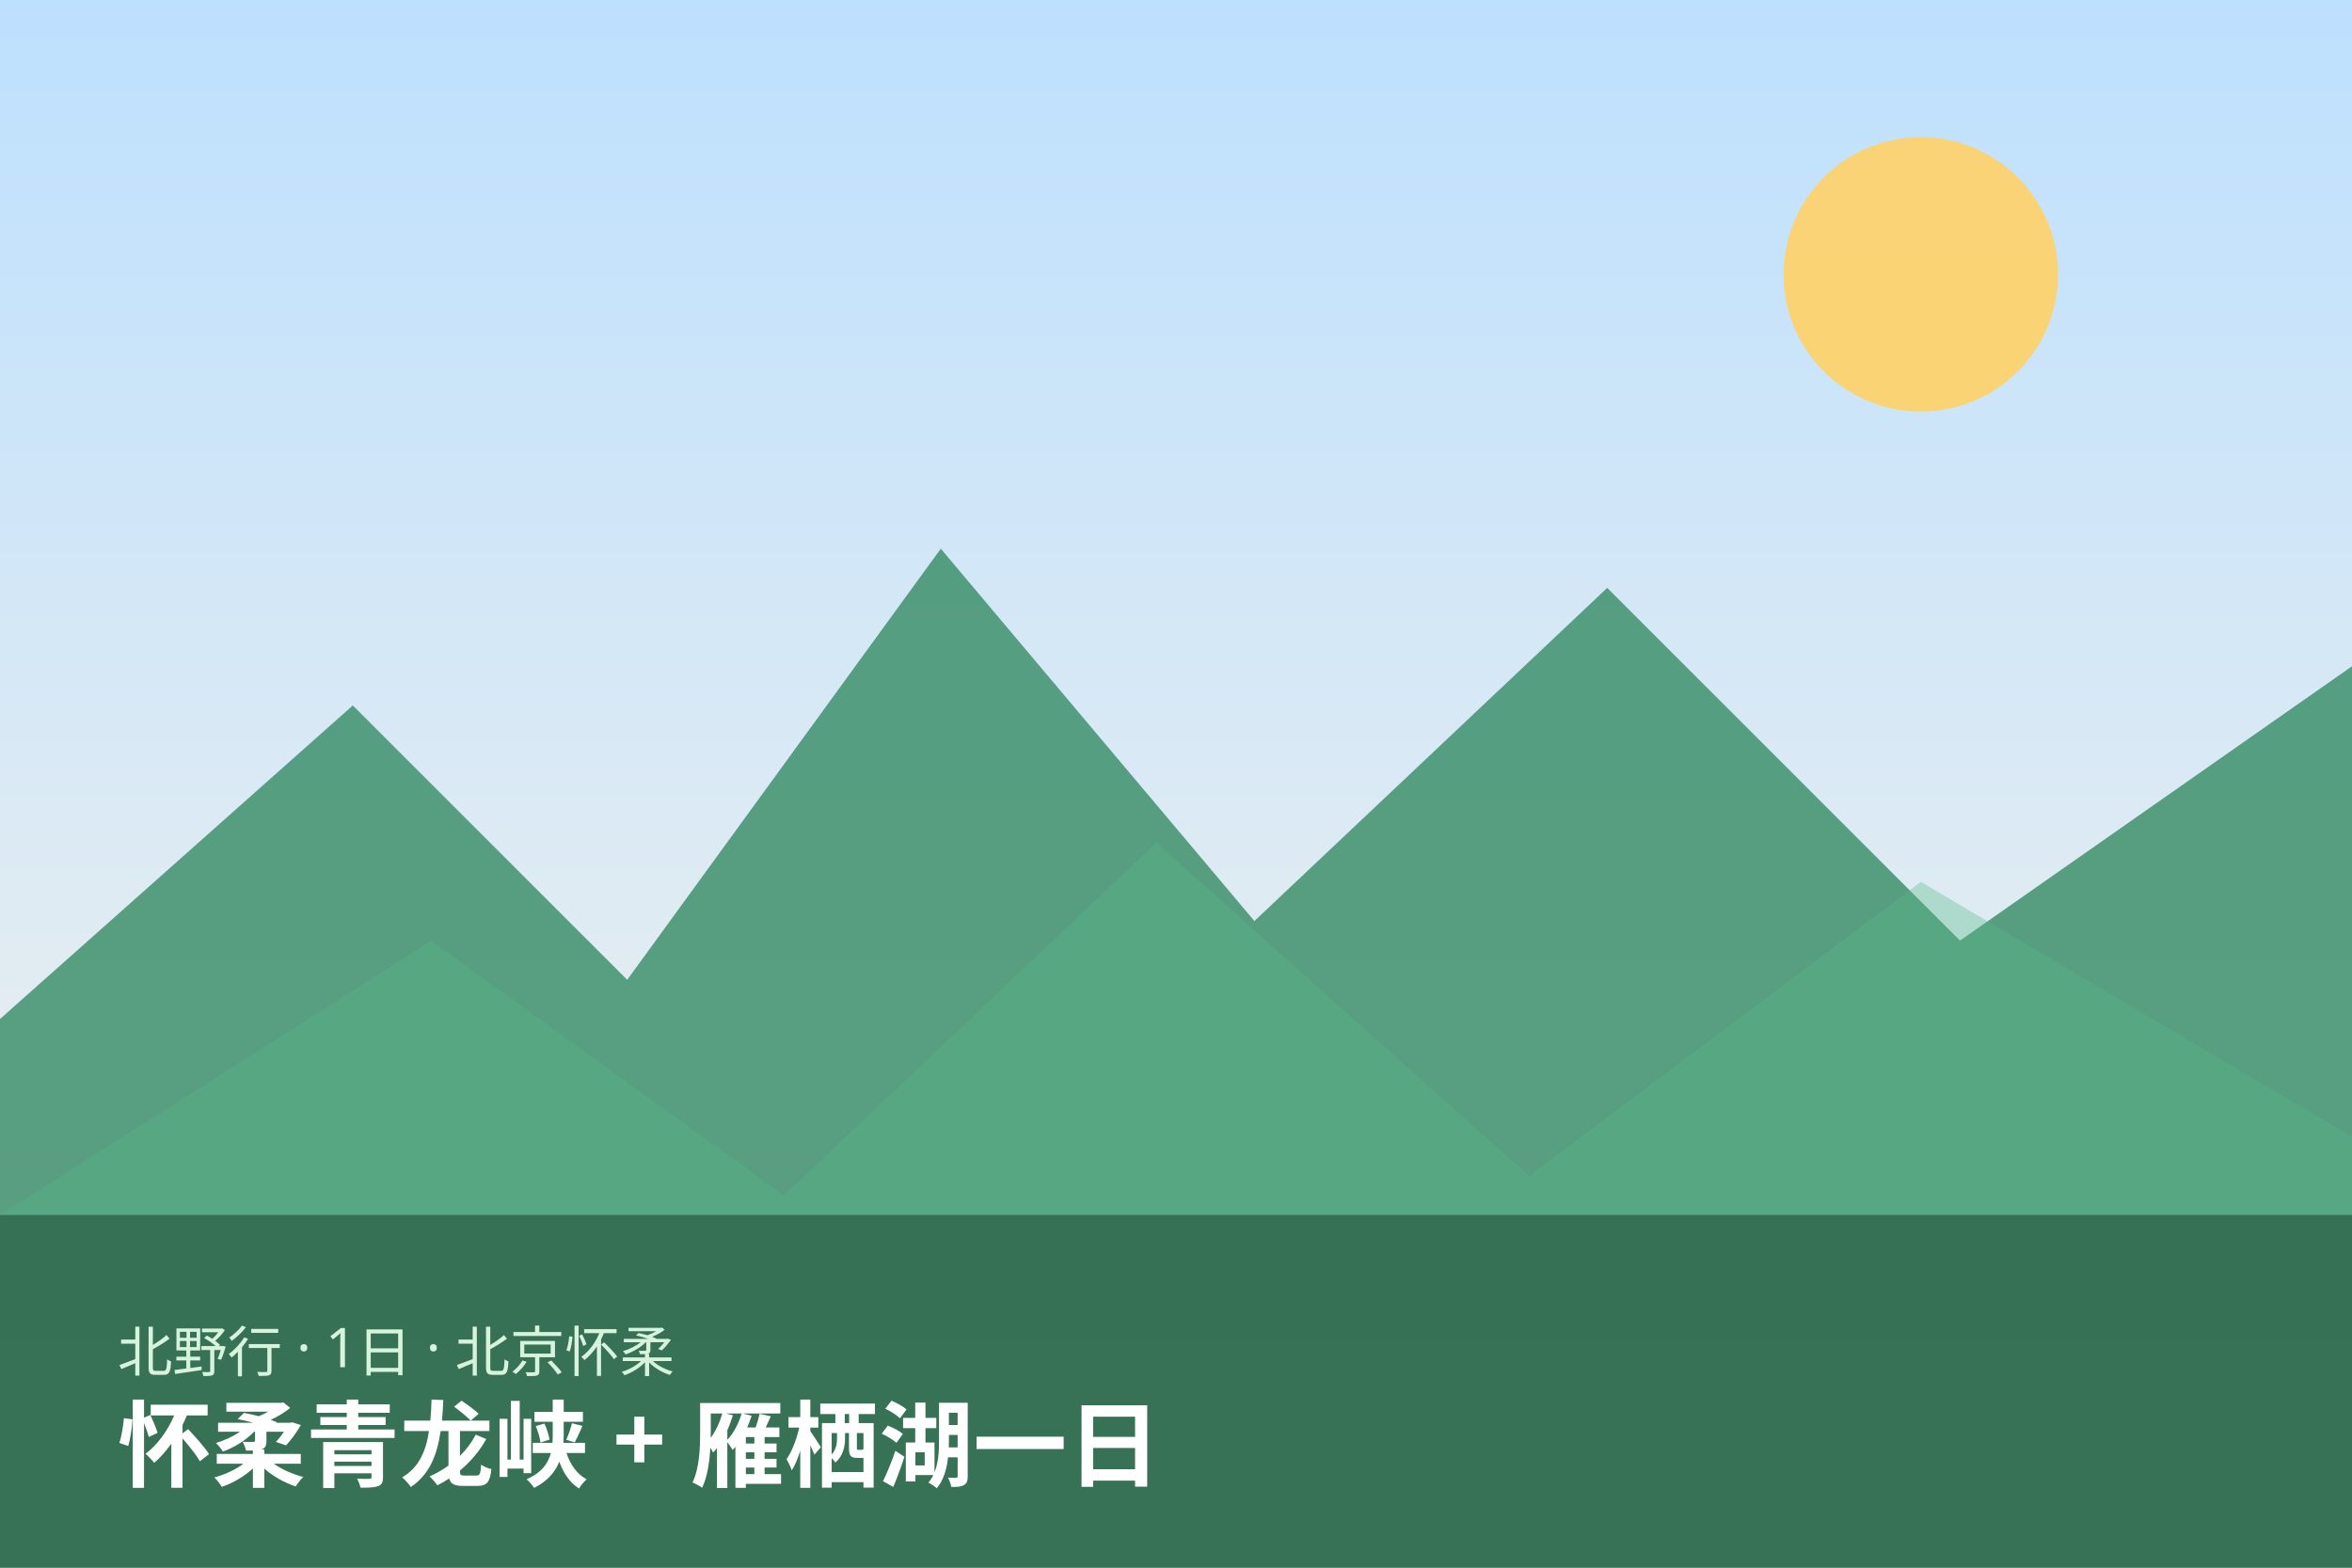
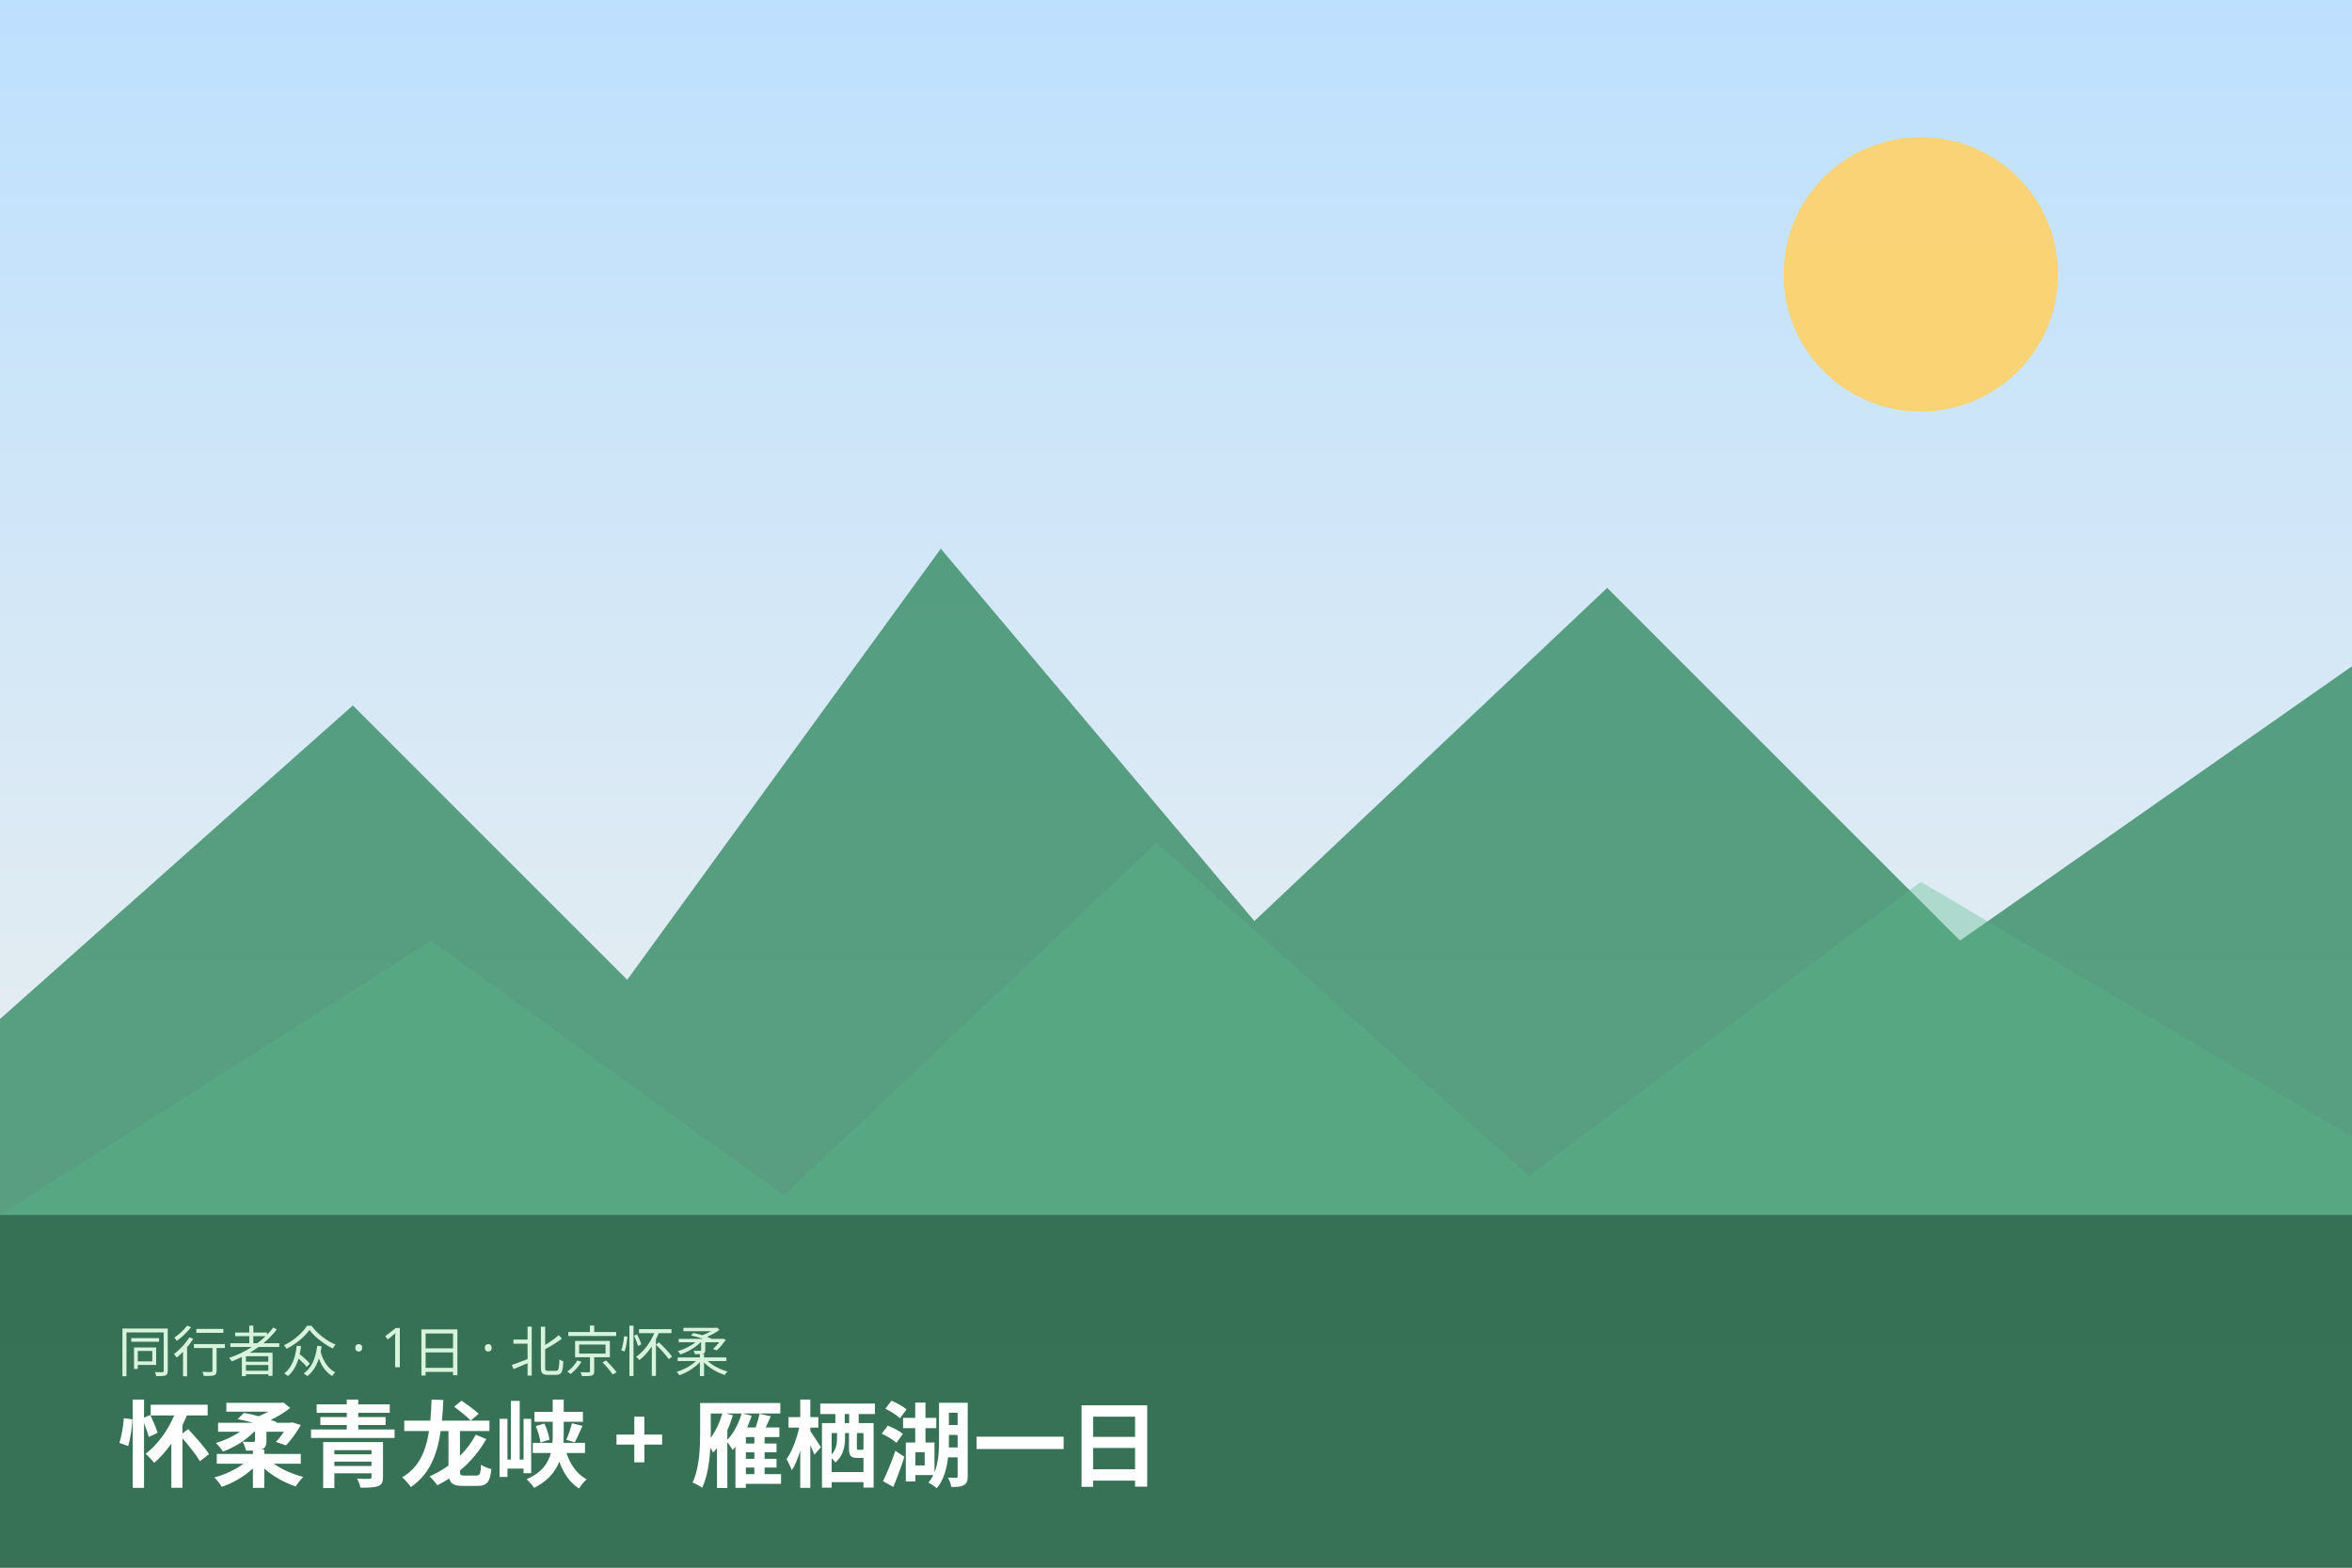
<svg xmlns="http://www.w3.org/2000/svg" width="1200" height="800" viewBox="0 0 1200 800">
  <defs>
    <linearGradient id="sky" x1="0" y1="0" x2="0" y2="1">
      <stop offset="0%" stop-color="#bde0fe" />
      <stop offset="100%" stop-color="#f7f3eb" />
    </linearGradient>
  </defs>
  <rect width="1200" height="800" fill="url(#sky)" />
  <circle cx="980" cy="140" r="70" fill="#ffd166" opacity="0.9" />
  <path d="M0 520 L180 360 L320 500 L480 280 L640 470 L820 300 L1000 480 L1200 340 L1200 800 L0 800 Z" fill="#40916c" opacity="0.85" />
  <path d="M0 620 L220 480 L400 610 L590 430 L780 600 L980 450 L1200 580 L1200 800 L0 800 Z" fill="#52b788" opacity="0.35" />
  <rect x="0" y="620" width="1200" height="180" fill="#1b4332" opacity="0.55" />
-   <text x="60" y="700" font-family="PingFang SC, sans-serif" font-size="28" fill="#d8f3dc">北野行 · 1日 · 北京怀柔</text>
+   <text x="60" y="700" font-family="PingFang SC, sans-serif" font-size="28" fill="#d8f3dc">同行者众 · 1日 · 北京怀柔</text>
  <text x="60" y="755" font-family="PingFang SC, sans-serif" font-size="48" font-weight="700" fill="#ffffff">怀柔青龙峡 + 雁栖湖一日</text>
</svg>
